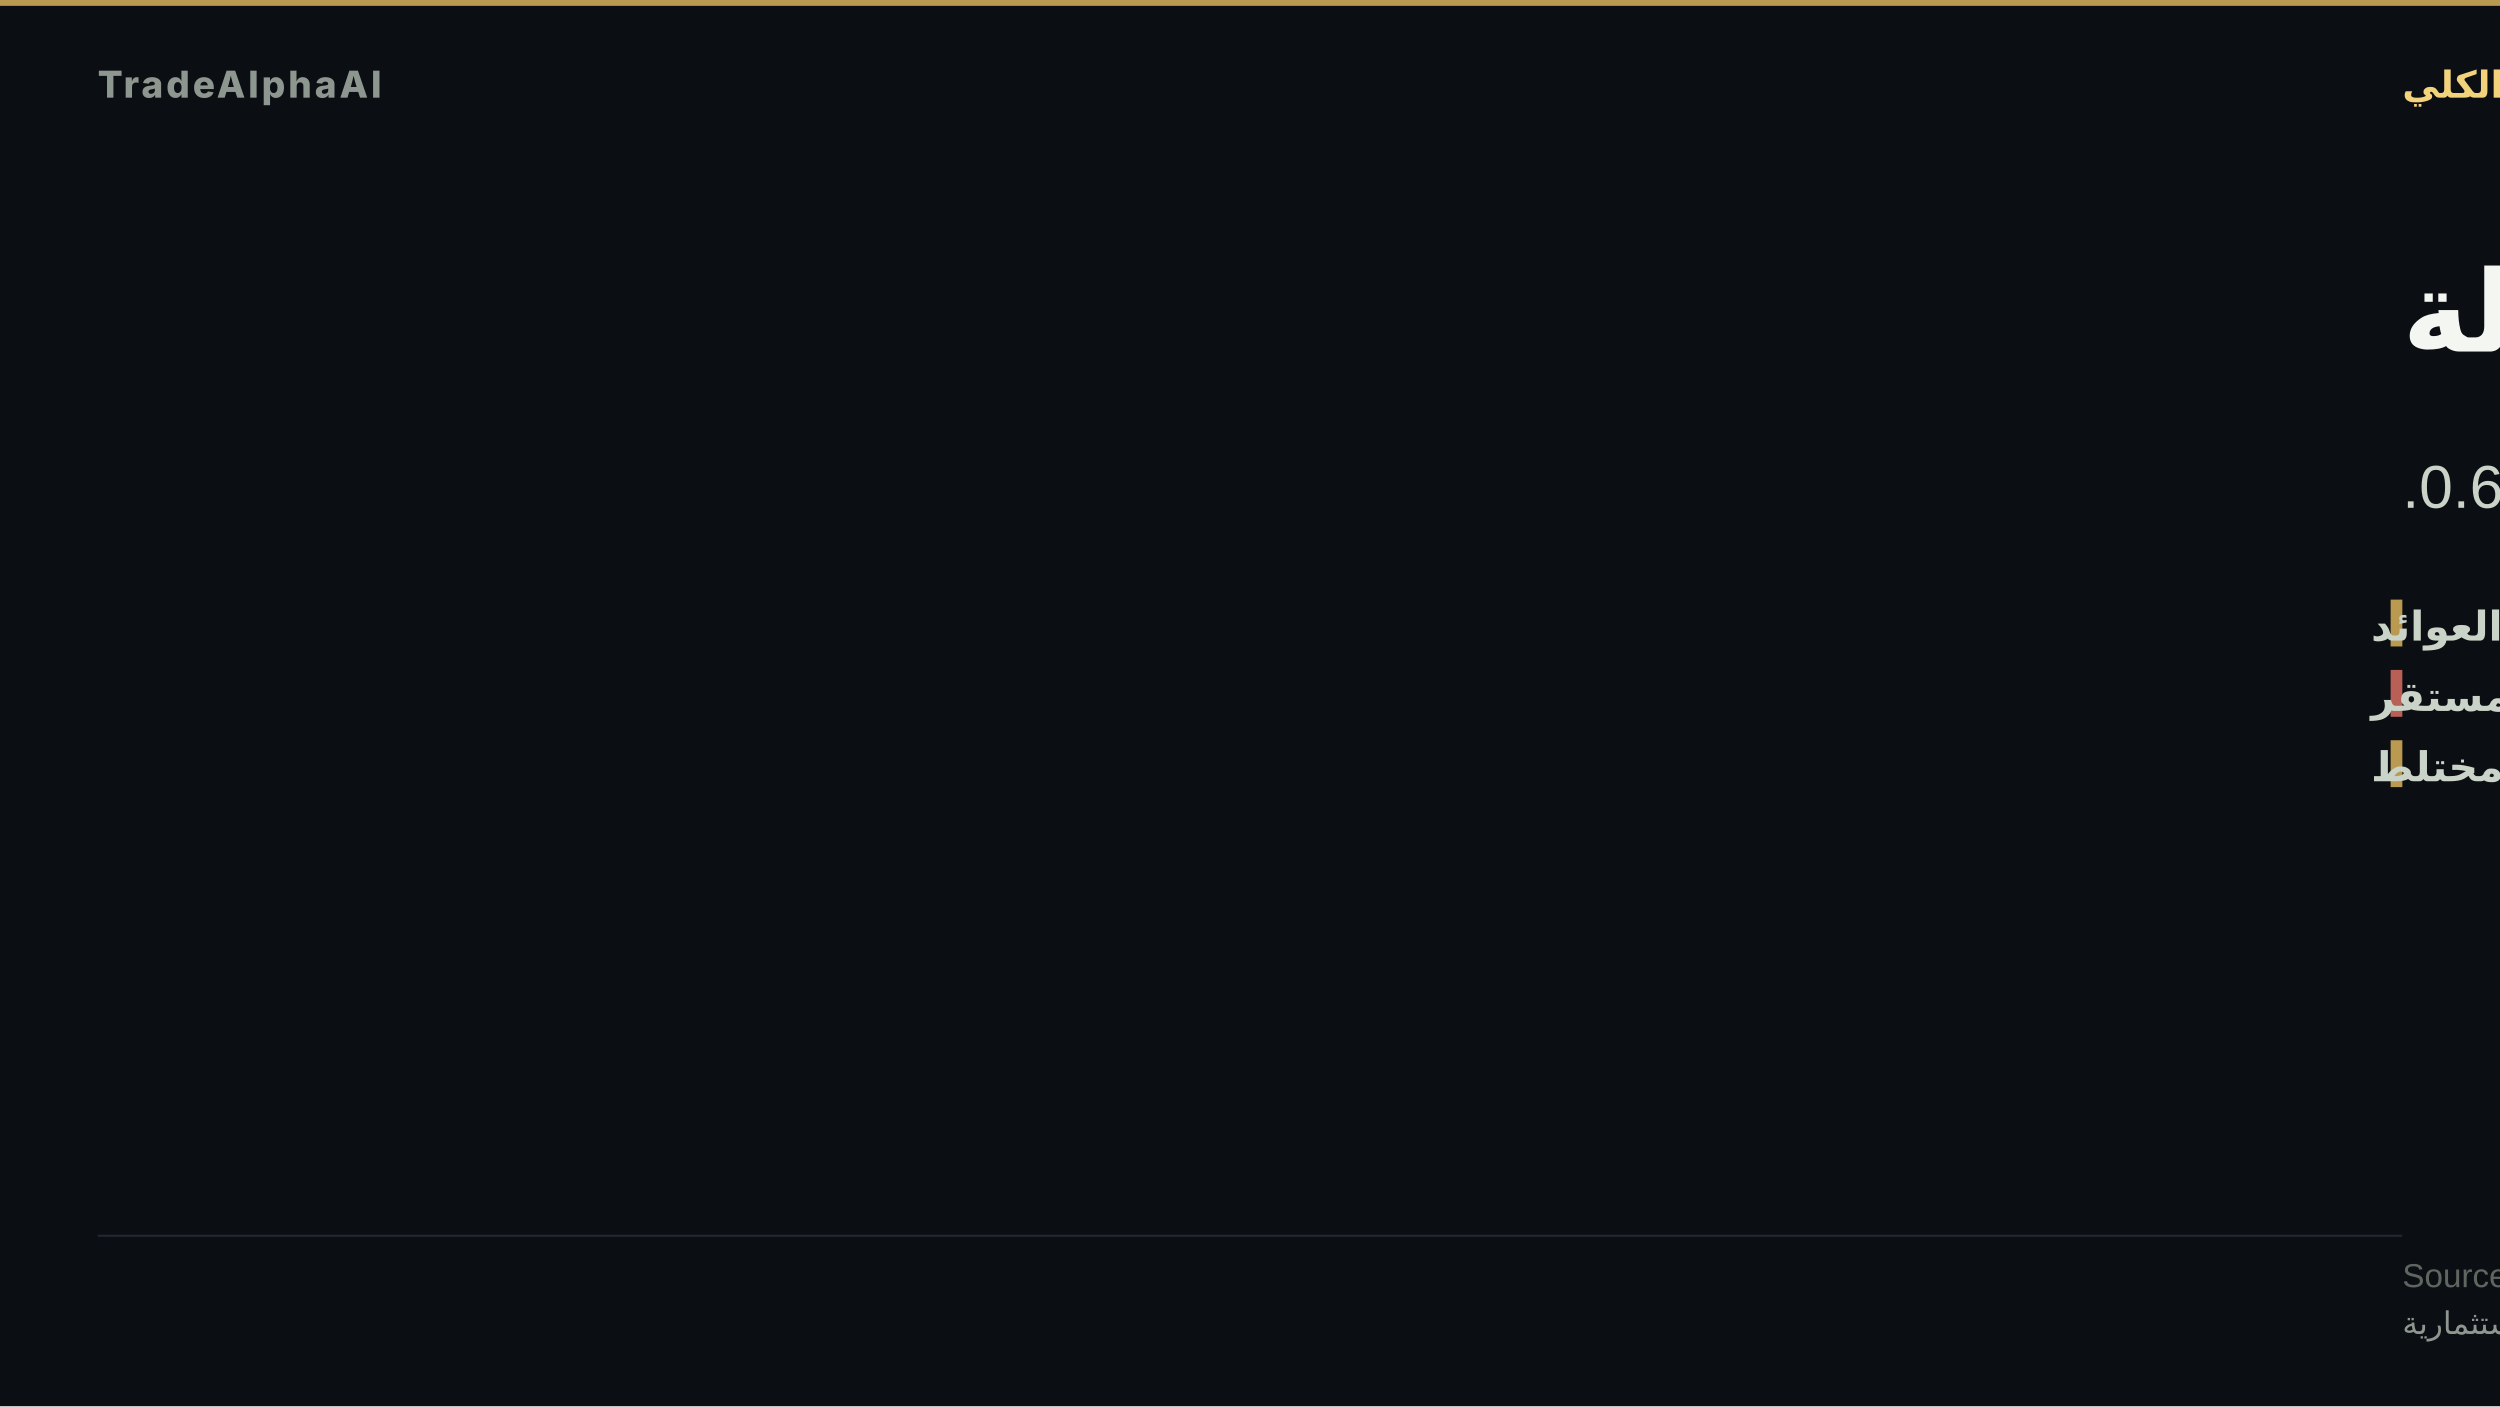
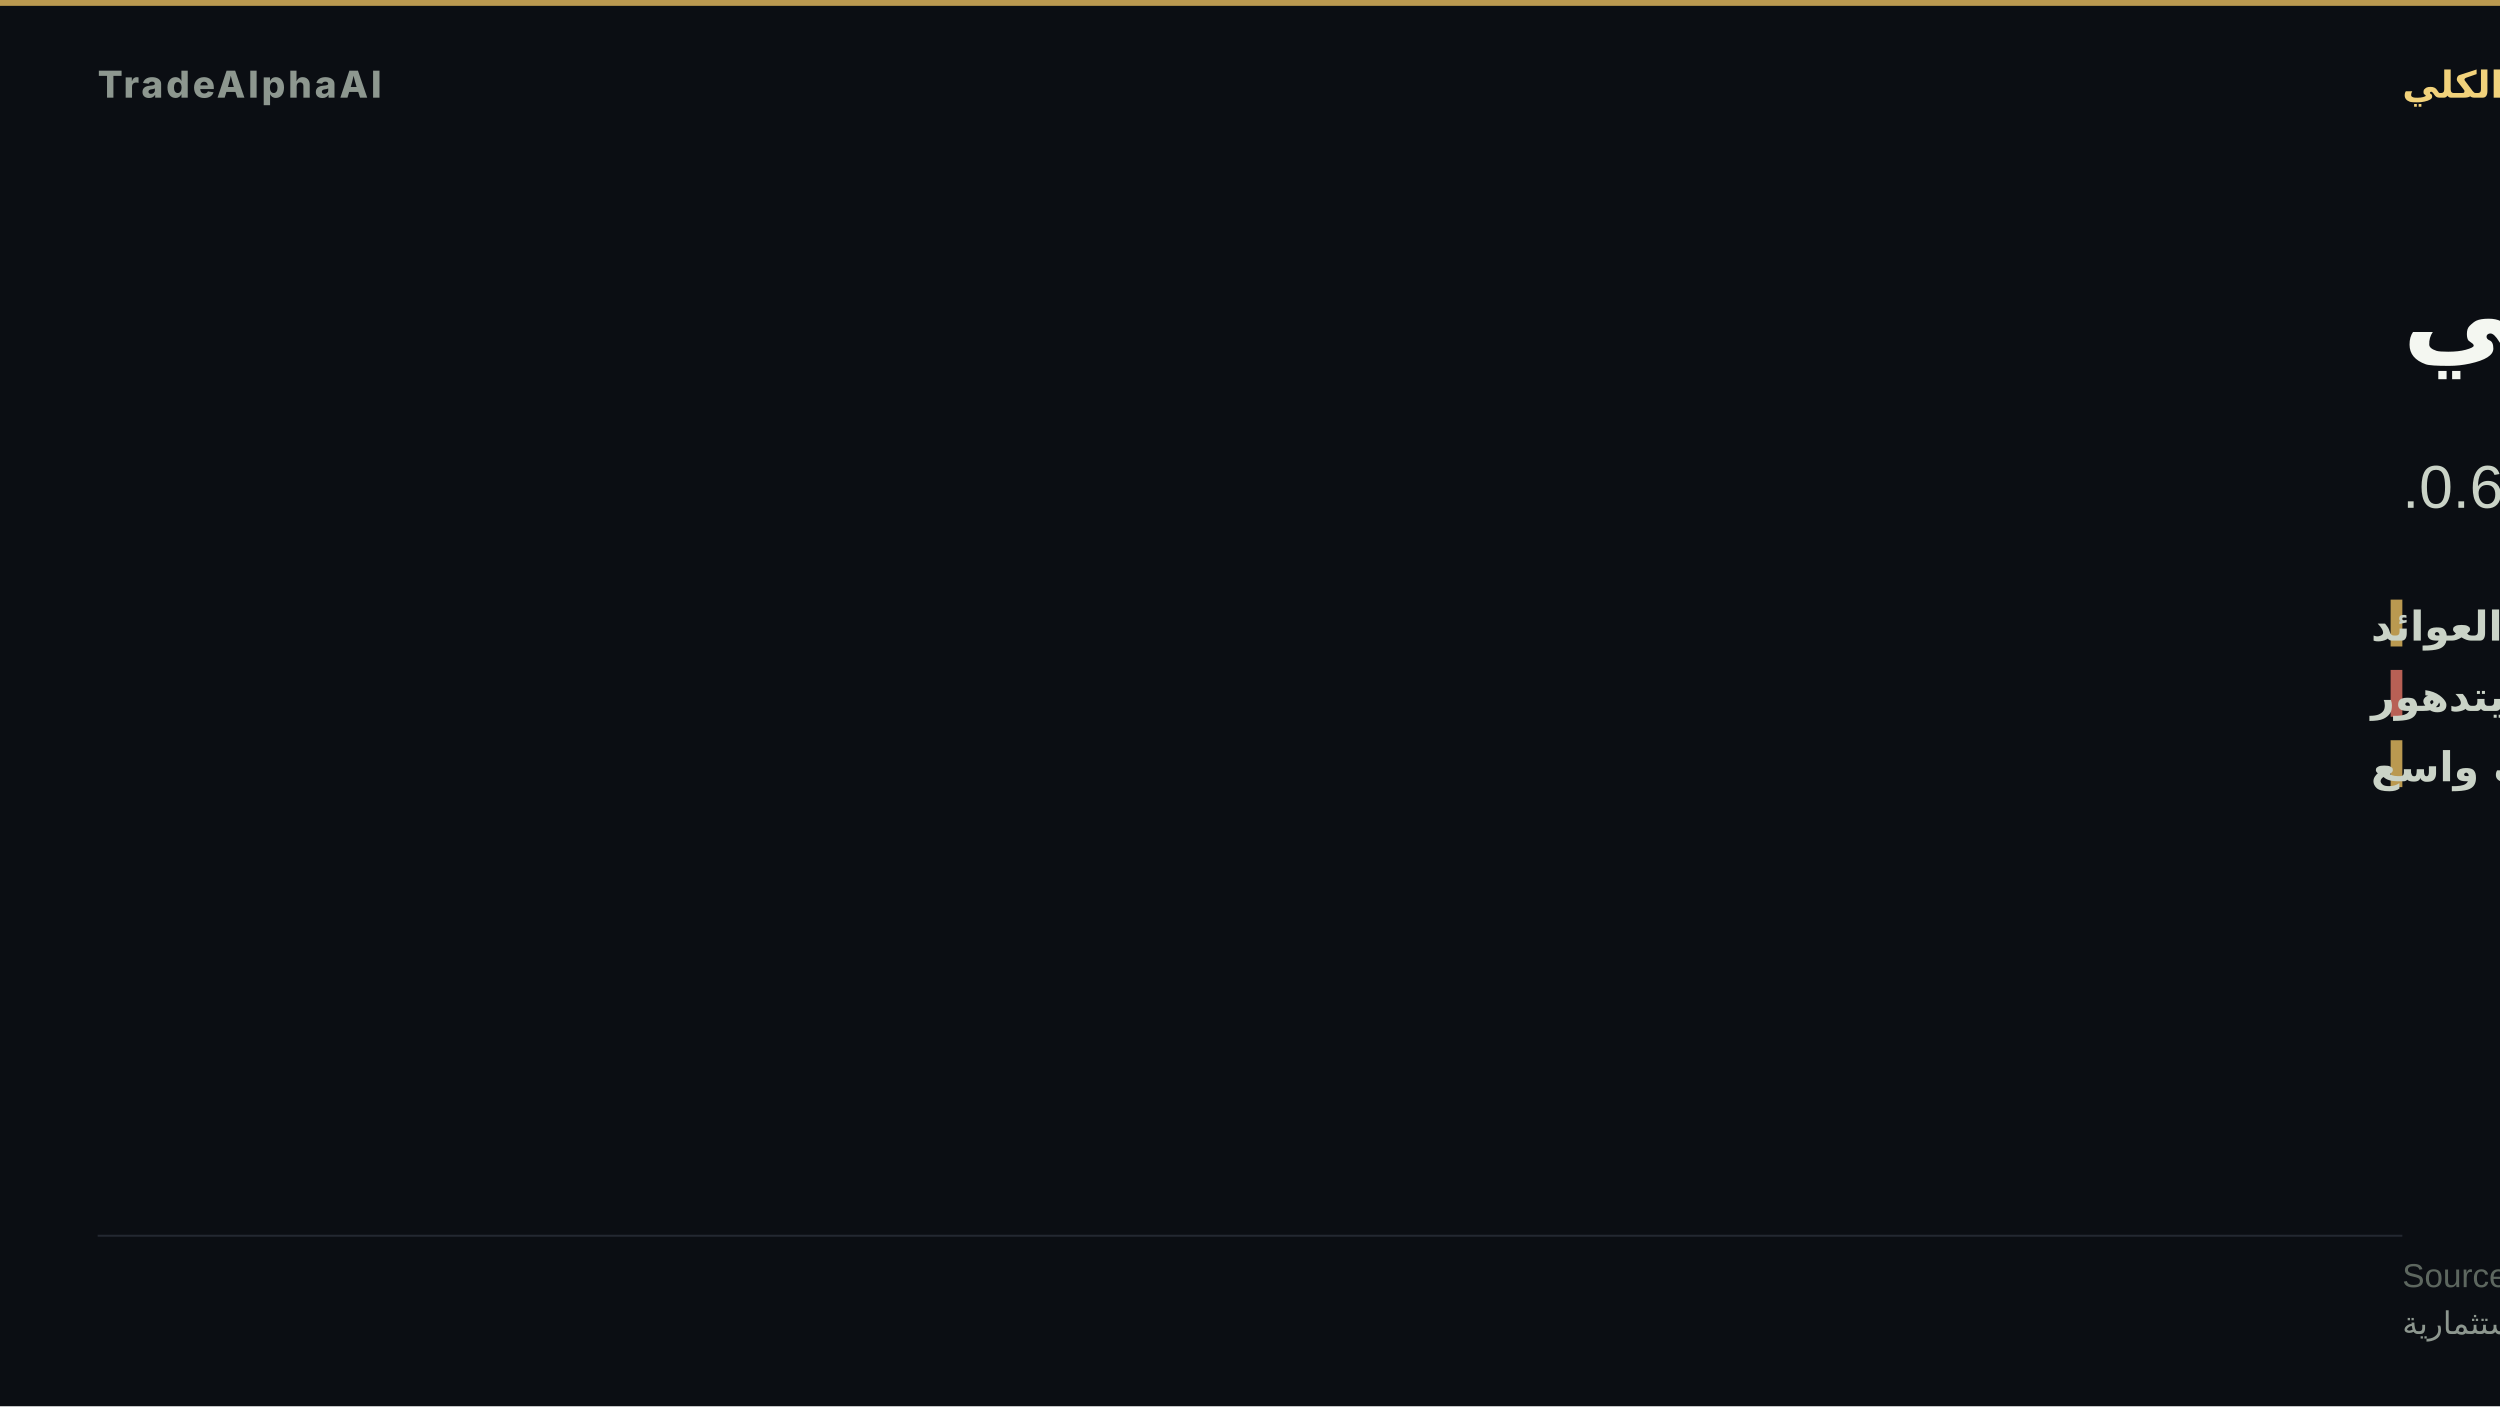
- <svg xmlns="http://www.w3.org/2000/svg" width="1280" height="720" viewBox="0 0 1280 720" role="img" aria-label="ضغط سيولة">
+ <svg xmlns="http://www.w3.org/2000/svg" width="1280" height="720" viewBox="0 0 1280 720" role="img" aria-label="تدوير دفاعي">
  <rect width="1280" height="720" fill="#0b0e13" />
  <rect x="0" y="0" width="1280" height="3" fill="#d8b15a" opacity="0.85" />
  <text x="50" y="50" font-family="'Inter','Segoe UI','Helvetica Neue',Arial,sans-serif" font-size="19" font-weight="800" letter-spacing="1.5" fill="#8d978f" text-anchor="start">TradeAlphaAI</text>
  <text x="1230" y="50" font-family="'Tajawal','Cairo','Segoe UI',Arial,sans-serif" font-size="19" font-weight="700" letter-spacing="0" fill="#f2d27b" text-anchor="end" direction="rtl">النظام الكلي</text>
-   <text x="1230" y="180" font-family="'Tajawal','Cairo','Segoe UI',Arial,sans-serif" font-size="58" font-weight="800" fill="#f4f7f1" text-anchor="end" direction="rtl">ضغط سيولة</text>
-   <text x="1230" y="260" font-family="'Tajawal','Cairo','Segoe UI',Arial,sans-serif" font-size="31" font-weight="500" fill="#cad3c7" text-anchor="end" direction="rtl">سيولة ضغط العوائد · استقرار غير مستقر · اتساق 0.6.</text>
+   <text x="1230" y="180" font-family="'Tajawal','Cairo','Segoe UI',Arial,sans-serif" font-size="58" font-weight="800" fill="#f4f7f1" text-anchor="end" direction="rtl">تدوير دفاعي</text>
+   <text x="1230" y="260" font-family="'Tajawal','Cairo','Segoe UI',Arial,sans-serif" font-size="31" font-weight="500" fill="#cad3c7" text-anchor="end" direction="rtl">سيولة ضغط العوائد · استقرار يتدهور · اتساق 0.6.</text>
  <rect x="1224" y="307" width="6" height="24" fill="#d8b15a" opacity="0.85" />
  <text x="1214" y="328" font-family="'Tajawal','Cairo','Segoe UI',Arial,sans-serif" font-size="21" font-weight="600" fill="#cad3c7" text-anchor="end" direction="rtl">السيولة — ضغط العوائد</text>
  <rect x="1224" y="343" width="6" height="24" fill="#d66e60" opacity="0.85" />
-   <text x="1214" y="364" font-family="'Tajawal','Cairo','Segoe UI',Arial,sans-serif" font-size="21" font-weight="600" fill="#cad3c7" text-anchor="end" direction="rtl">الاستقرار — غير مستقر</text>
+   <text x="1214" y="364" font-family="'Tajawal','Cairo','Segoe UI',Arial,sans-serif" font-size="21" font-weight="600" fill="#cad3c7" text-anchor="end" direction="rtl">الاستقرار — يتدهور</text>
  <rect x="1224" y="379" width="6" height="24" fill="#d8b15a" opacity="0.85" />
-   <text x="1214" y="400" font-family="'Tajawal','Cairo','Segoe UI',Arial,sans-serif" font-size="21" font-weight="600" fill="#cad3c7" text-anchor="end" direction="rtl">الاتساع — مختلط</text>
+   <text x="1214" y="400" font-family="'Tajawal','Cairo','Segoe UI',Arial,sans-serif" font-size="21" font-weight="600" fill="#cad3c7" text-anchor="end" direction="rtl">الاتساع — ضعف واسع</text>
  <rect x="50" y="632.2" width="1180" height="1" fill="rgba(148,163,184,0.18)" />
  <text x="1230" y="659" font-family="'Tajawal','Cairo','Segoe UI',Arial,sans-serif" font-size="17" fill="#5d675f" text-anchor="end" direction="rtl">Source: TradeAlphaAI macro-reactions + liquidity-regime artifacts</text>
  <text x="1230" y="683" font-family="'Tajawal','Cairo','Segoe UI',Arial,sans-serif" font-size="16" fill="#8d978f" text-anchor="end" direction="rtl">استخبارات سوق تعليمية — ليست نصيحة استثمارية</text>
</svg>
